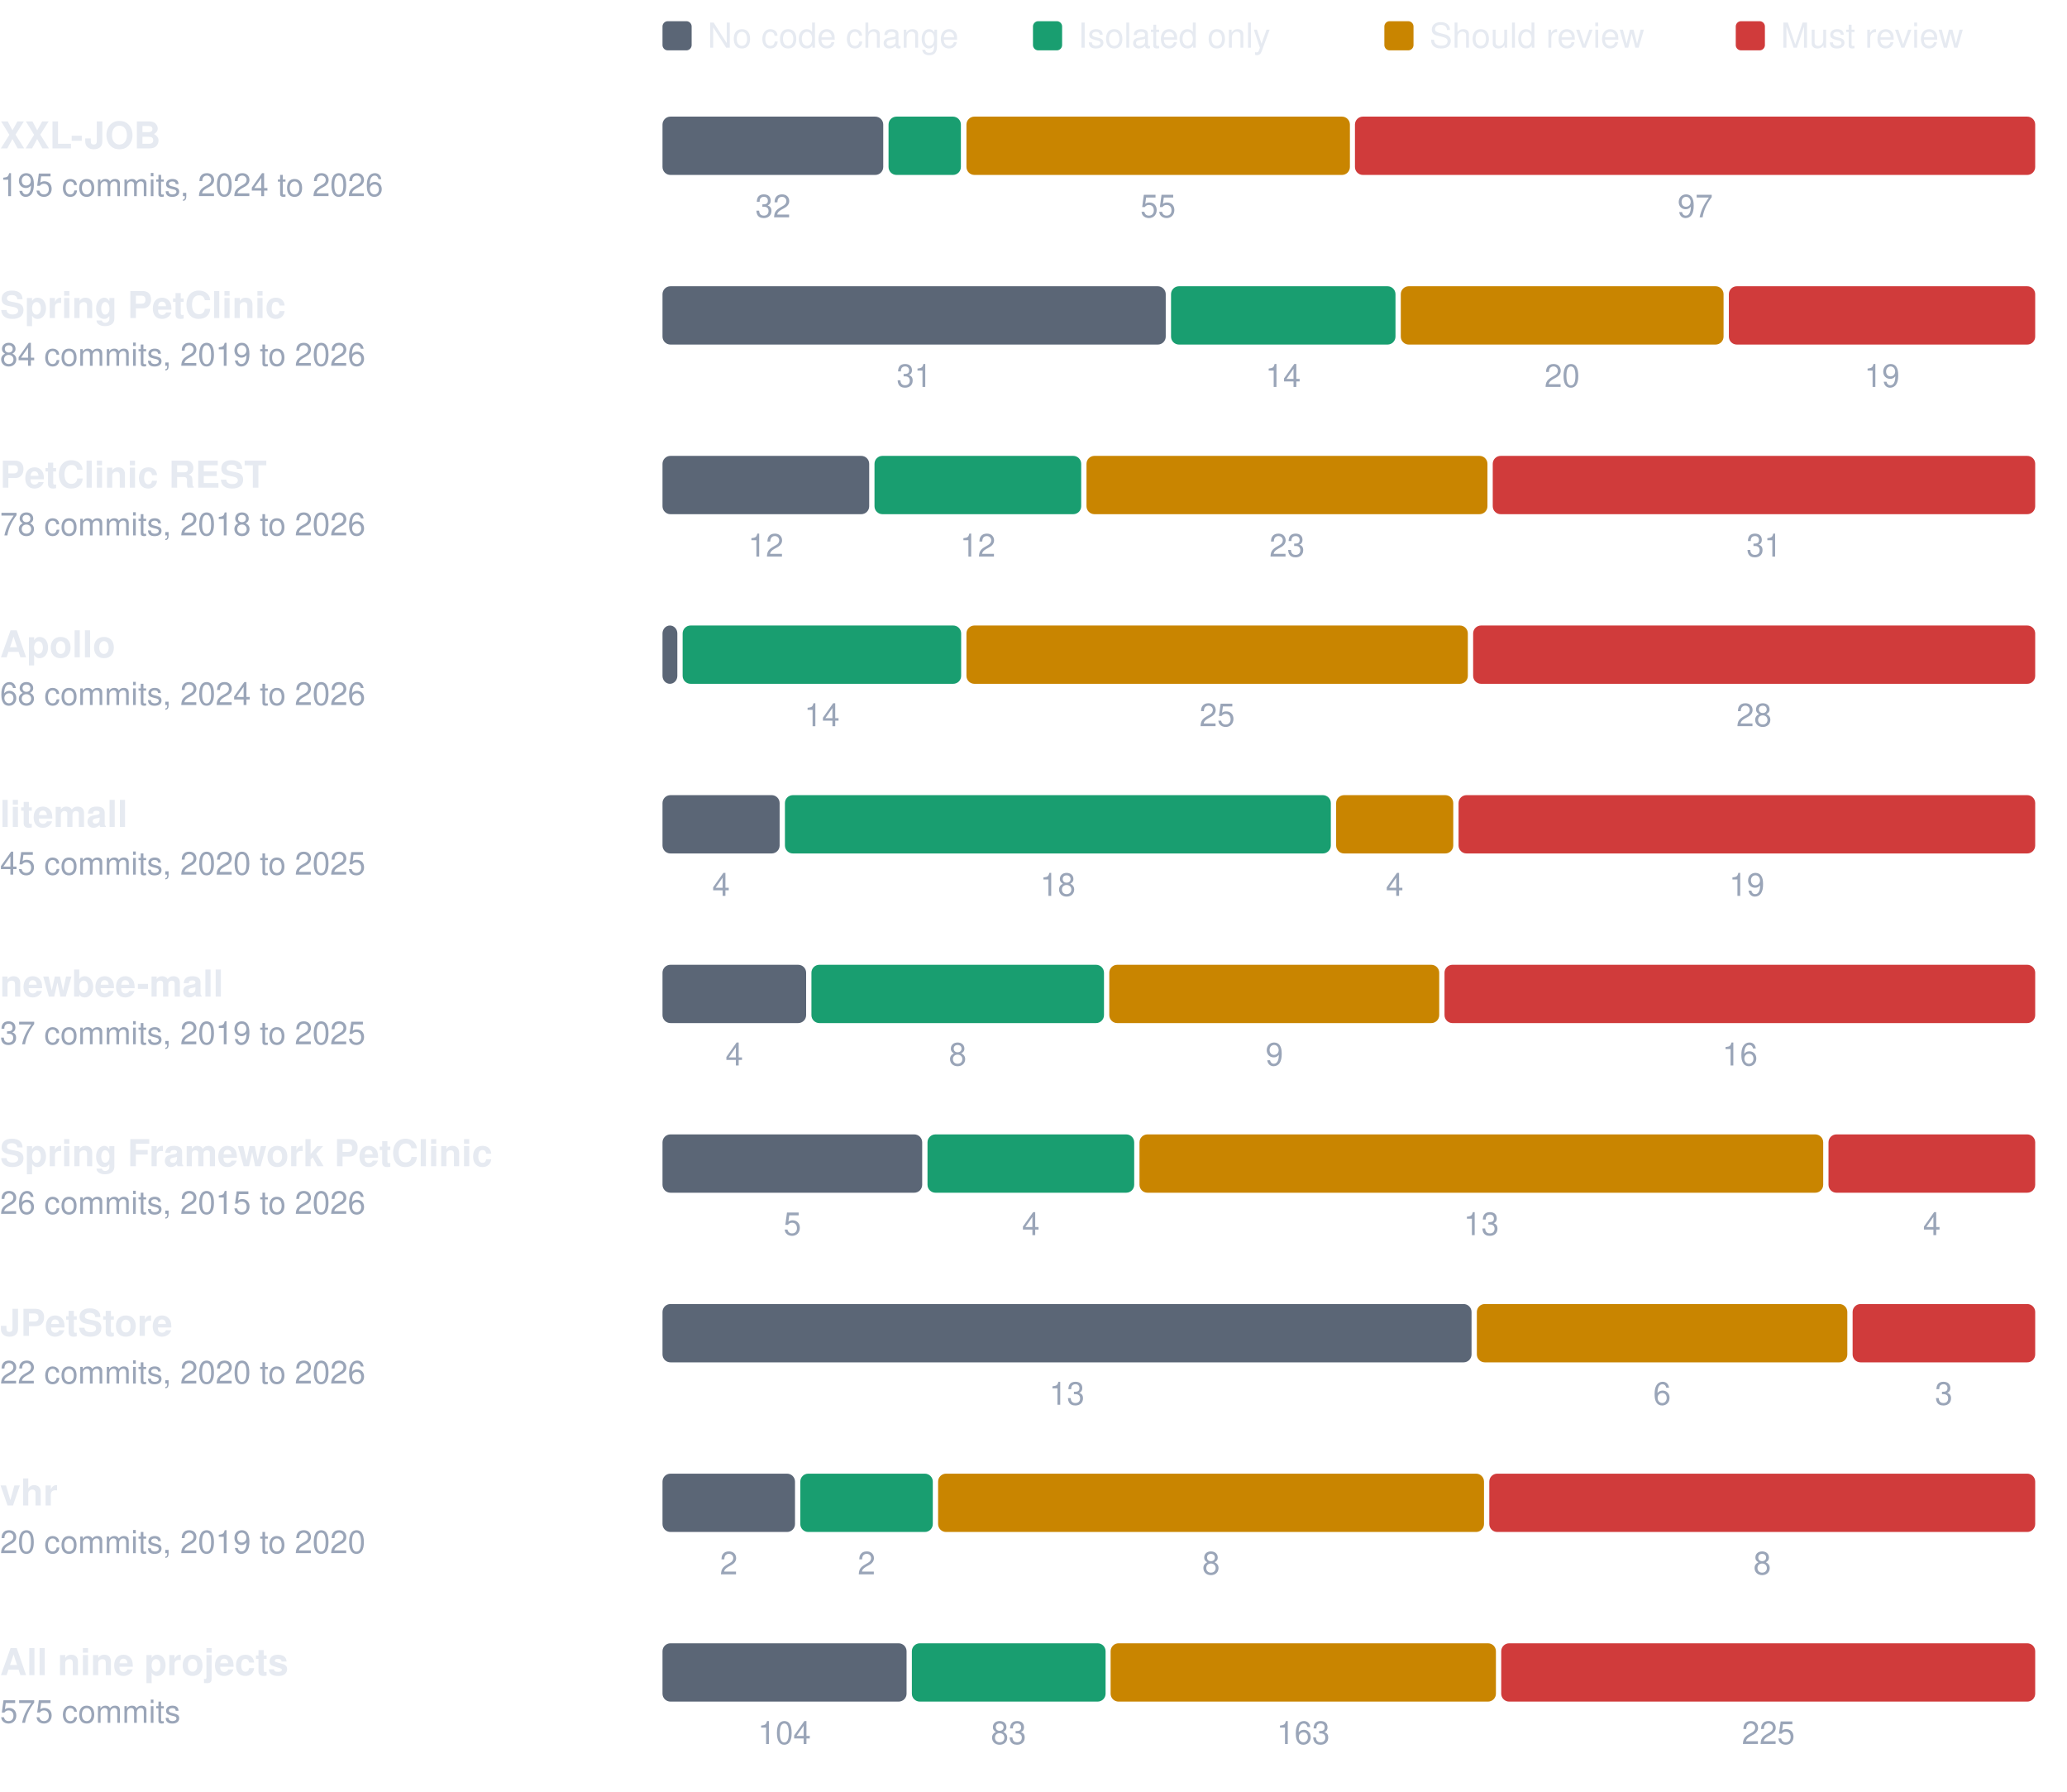
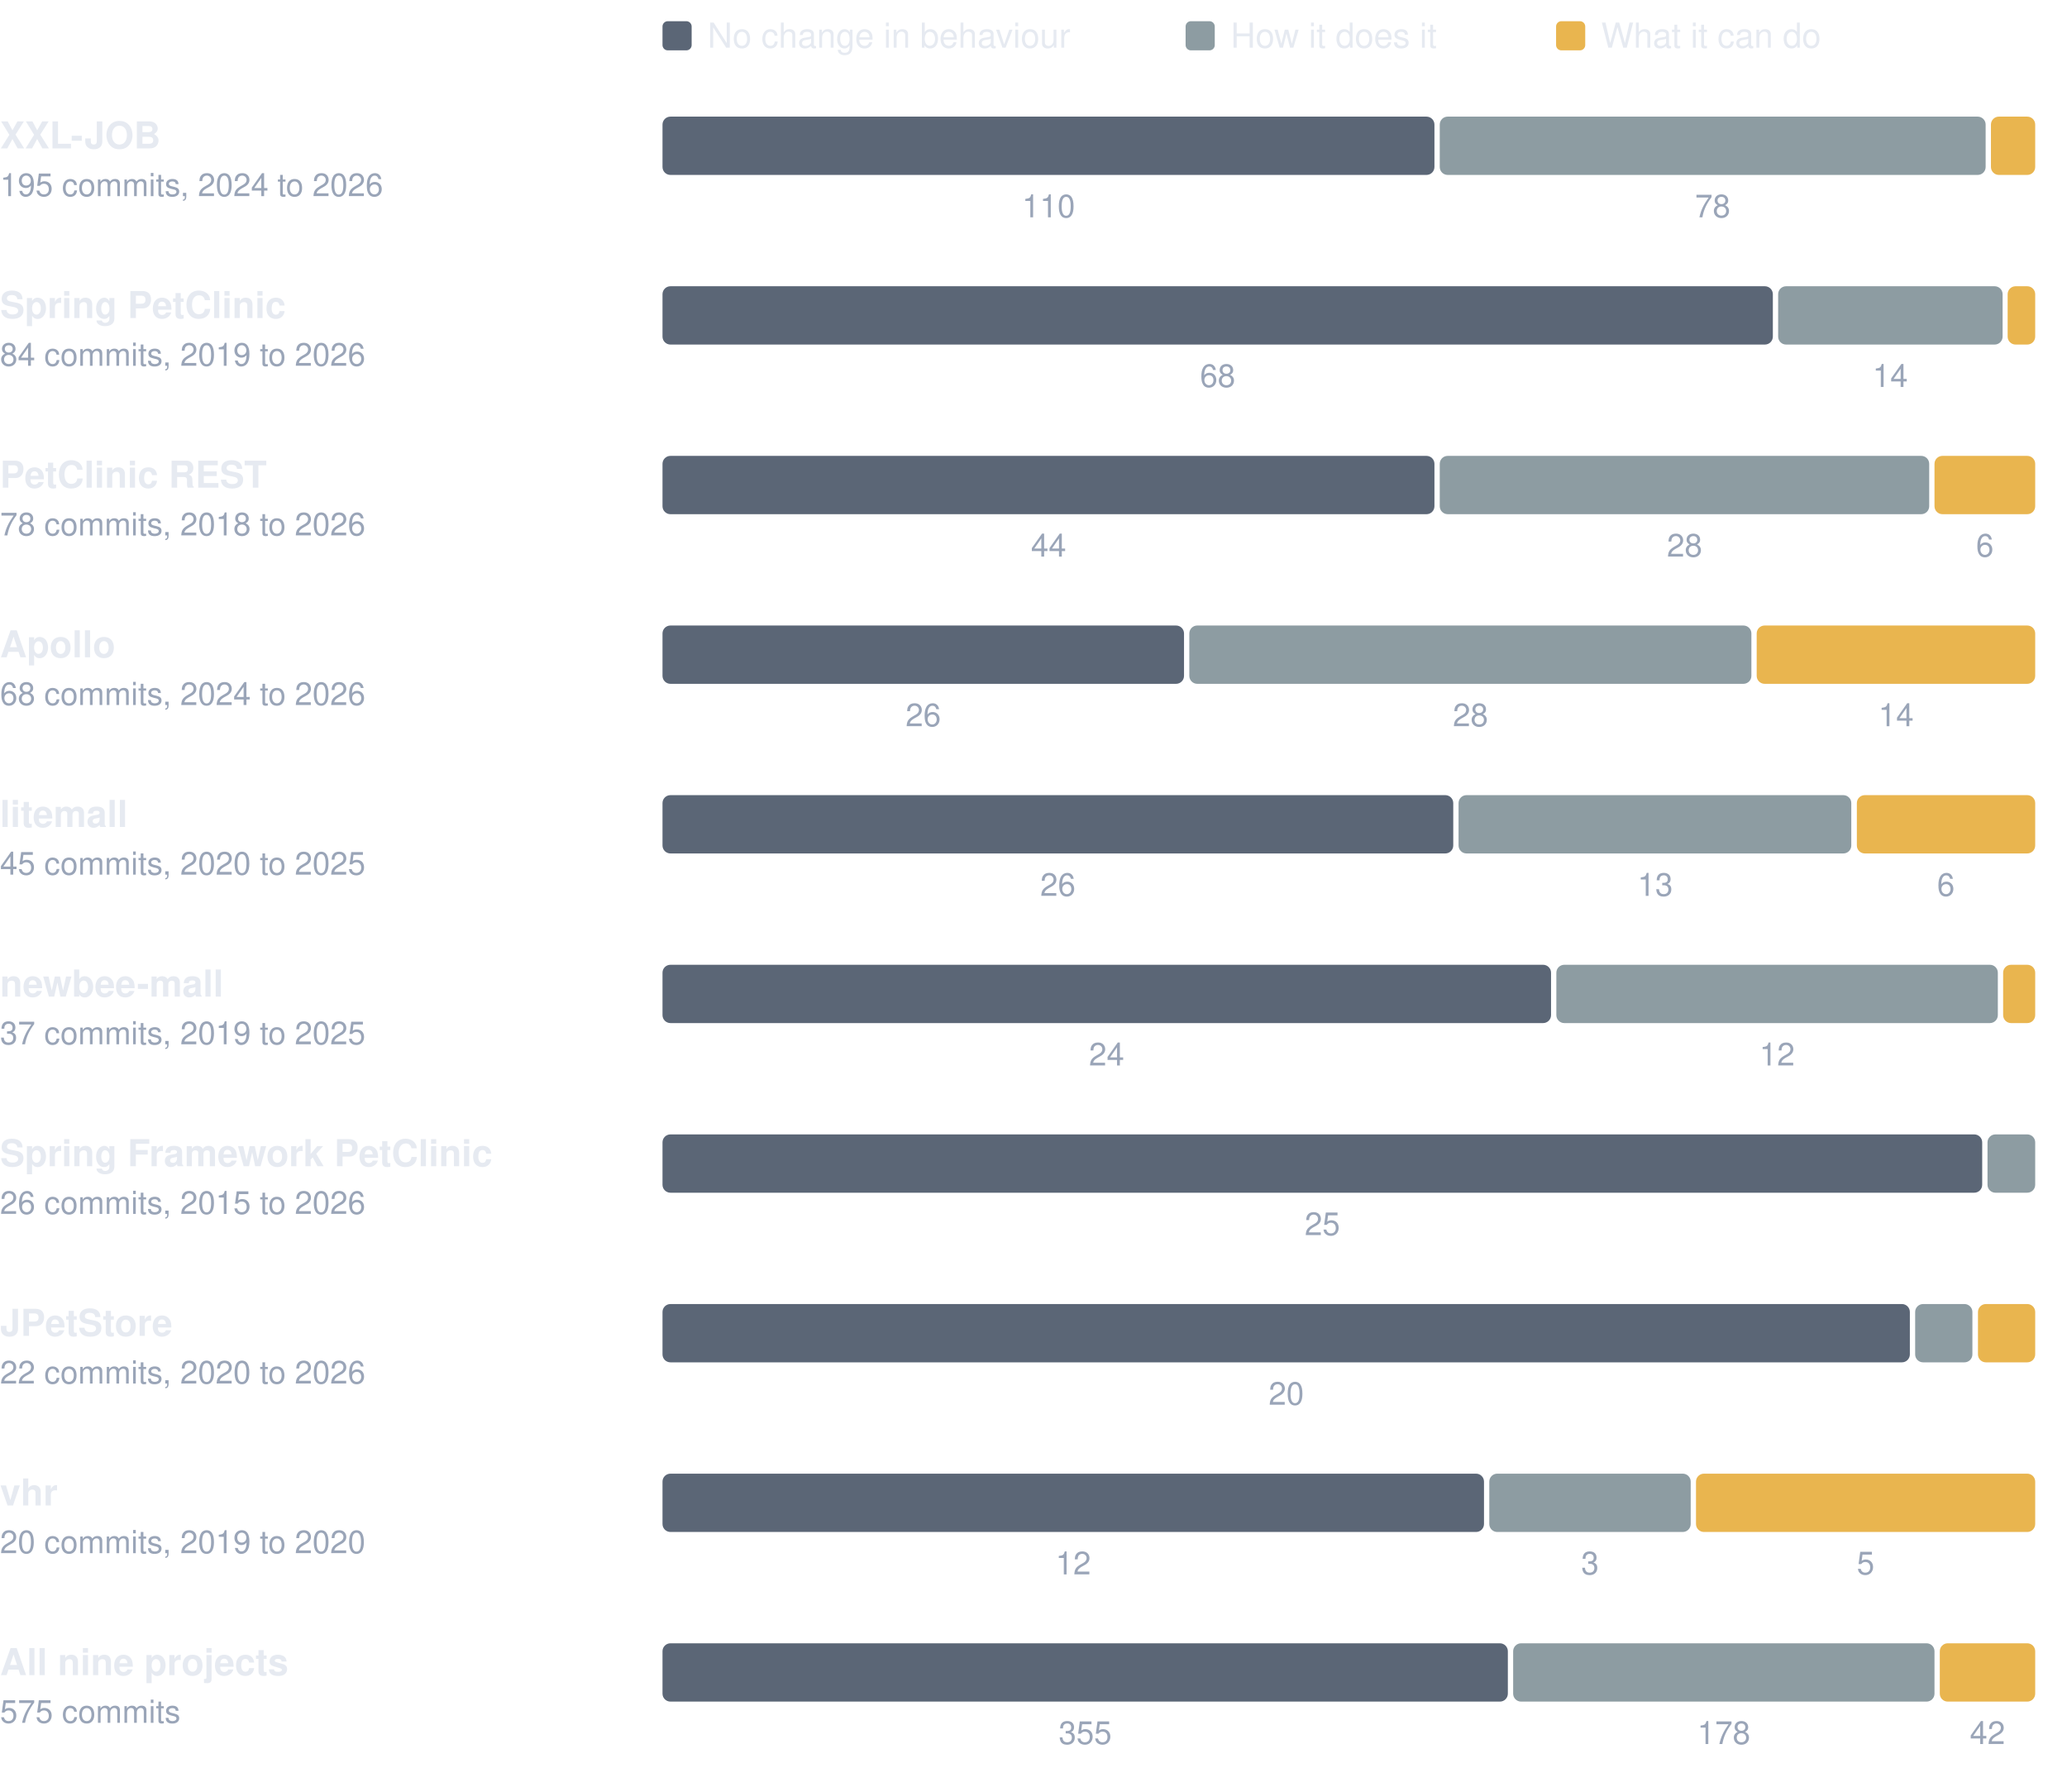
- <svg xmlns="http://www.w3.org/2000/svg" width="780" height="676" viewBox="0 0 780 676" role="img" aria-label="What 575 real commits to nine open-source projects needed, under one fixed rule">
+ <svg xmlns="http://www.w3.org/2000/svg" width="780" height="676" viewBox="0 0 780 676" role="img" aria-label="What 575 real commits to nine open-source projects did to behaviour">
  <rect x="250" y="8" width="11" height="11" rx="2" fill="#5b6676" />
-   <text x="267.0" y="18.0" font-family="-apple-system,BlinkMacSystemFont,'Segoe UI',Helvetica,Arial,sans-serif" font-size="13" font-weight="400" fill="#e6eaf1" text-anchor="start">No code change</text>
-   <rect x="389.8" y="8" width="11" height="11" rx="2" fill="#199e70" />
-   <text x="406.8" y="18.0" font-family="-apple-system,BlinkMacSystemFont,'Segoe UI',Helvetica,Arial,sans-serif" font-size="13" font-weight="400" fill="#e6eaf1" text-anchor="start">Isolated only</text>
-   <rect x="522.4" y="8" width="11" height="11" rx="2" fill="#c98500" />
-   <text x="539.4" y="18.0" font-family="-apple-system,BlinkMacSystemFont,'Segoe UI',Helvetica,Arial,sans-serif" font-size="13" font-weight="400" fill="#e6eaf1" text-anchor="start">Should review</text>
-   <rect x="655" y="8" width="11" height="11" rx="2" fill="#d03b3b" />
-   <text x="672.0" y="18.0" font-family="-apple-system,BlinkMacSystemFont,'Segoe UI',Helvetica,Arial,sans-serif" font-size="13" font-weight="400" fill="#e6eaf1" text-anchor="start">Must review</text>
+   <text x="267.0" y="18.0" font-family="-apple-system,BlinkMacSystemFont,'Segoe UI',Helvetica,Arial,sans-serif" font-size="13" font-weight="400" fill="#e6eaf1" text-anchor="start">No change in behaviour</text>
+   <rect x="447.4" y="8" width="11" height="11" rx="2" fill="#8d9ca2" />
+   <text x="464.4" y="18.0" font-family="-apple-system,BlinkMacSystemFont,'Segoe UI',Helvetica,Arial,sans-serif" font-size="13" font-weight="400" fill="#e6eaf1" text-anchor="start">How it does it</text>
+   <rect x="587.2" y="8" width="11" height="11" rx="2" fill="#e9b54f" />
+   <text x="604.2" y="18.0" font-family="-apple-system,BlinkMacSystemFont,'Segoe UI',Helvetica,Arial,sans-serif" font-size="13" font-weight="400" fill="#e6eaf1" text-anchor="start">What it can do</text>
  <text x="0.0" y="56.0" font-family="-apple-system,BlinkMacSystemFont,'Segoe UI',Helvetica,Arial,sans-serif" font-size="14" font-weight="600" fill="#e6eaf1" text-anchor="start">XXL-JOB</text>
  <text x="0.0" y="74.0" font-family="-apple-system,BlinkMacSystemFont,'Segoe UI',Helvetica,Arial,sans-serif" font-size="12" font-weight="400" fill="#9aa5b8" text-anchor="start">195 commits, 2024 to 2026</text>
-   <rect x="250.0" y="44" width="83.3" height="22" rx="3" fill="#5b6676" />
-   <text x="291.7" y="82.0" font-family="-apple-system,BlinkMacSystemFont,'Segoe UI',Helvetica,Arial,sans-serif" font-size="12" font-weight="400" fill="#9aa5b8" text-anchor="middle">32</text>
-   <rect x="335.3" y="44" width="27.3" height="22" rx="3" fill="#199e70" />
-   <rect x="364.7" y="44" width="144.7" height="22" rx="3" fill="#c98500" />
-   <text x="437.0" y="82.0" font-family="-apple-system,BlinkMacSystemFont,'Segoe UI',Helvetica,Arial,sans-serif" font-size="12" font-weight="400" fill="#9aa5b8" text-anchor="middle">55</text>
-   <rect x="511.3" y="44" width="256.7" height="22" rx="3" fill="#d03b3b" />
-   <text x="639.7" y="82.0" font-family="-apple-system,BlinkMacSystemFont,'Segoe UI',Helvetica,Arial,sans-serif" font-size="12" font-weight="400" fill="#9aa5b8" text-anchor="middle">97</text>
+   <rect x="250.0" y="44" width="291.3" height="22" rx="3" fill="#5b6676" />
+   <text x="395.7" y="82.0" font-family="-apple-system,BlinkMacSystemFont,'Segoe UI',Helvetica,Arial,sans-serif" font-size="12" font-weight="400" fill="#9aa5b8" text-anchor="middle">110</text>
+   <rect x="543.3" y="44" width="206.0" height="22" rx="3" fill="#8d9ca2" />
+   <text x="646.3" y="82.0" font-family="-apple-system,BlinkMacSystemFont,'Segoe UI',Helvetica,Arial,sans-serif" font-size="12" font-weight="400" fill="#9aa5b8" text-anchor="middle">78</text>
+   <rect x="751.3" y="44" width="16.7" height="22" rx="3" fill="#e9b54f" />
  <text x="0.0" y="120.0" font-family="-apple-system,BlinkMacSystemFont,'Segoe UI',Helvetica,Arial,sans-serif" font-size="14" font-weight="600" fill="#e6eaf1" text-anchor="start">Spring PetClinic</text>
  <text x="0.0" y="138.0" font-family="-apple-system,BlinkMacSystemFont,'Segoe UI',Helvetica,Arial,sans-serif" font-size="12" font-weight="400" fill="#9aa5b8" text-anchor="start">84 commits, 2019 to 2026</text>
-   <rect x="250.0" y="108" width="189.9" height="22" rx="3" fill="#5b6676" />
-   <text x="345.0" y="146.0" font-family="-apple-system,BlinkMacSystemFont,'Segoe UI',Helvetica,Arial,sans-serif" font-size="12" font-weight="400" fill="#9aa5b8" text-anchor="middle">31</text>
-   <rect x="441.9" y="108" width="84.7" height="22" rx="3" fill="#199e70" />
-   <text x="484.2" y="146.0" font-family="-apple-system,BlinkMacSystemFont,'Segoe UI',Helvetica,Arial,sans-serif" font-size="12" font-weight="400" fill="#9aa5b8" text-anchor="middle">14</text>
-   <rect x="528.6" y="108" width="121.8" height="22" rx="3" fill="#c98500" />
-   <text x="589.5" y="146.0" font-family="-apple-system,BlinkMacSystemFont,'Segoe UI',Helvetica,Arial,sans-serif" font-size="12" font-weight="400" fill="#9aa5b8" text-anchor="middle">20</text>
-   <rect x="652.4" y="108" width="115.6" height="22" rx="3" fill="#d03b3b" />
-   <text x="710.2" y="146.0" font-family="-apple-system,BlinkMacSystemFont,'Segoe UI',Helvetica,Arial,sans-serif" font-size="12" font-weight="400" fill="#9aa5b8" text-anchor="middle">19</text>
+   <rect x="250.0" y="108" width="419.0" height="22" rx="3" fill="#5b6676" />
+   <text x="459.5" y="146.0" font-family="-apple-system,BlinkMacSystemFont,'Segoe UI',Helvetica,Arial,sans-serif" font-size="12" font-weight="400" fill="#9aa5b8" text-anchor="middle">68</text>
+   <rect x="671.0" y="108" width="84.7" height="22" rx="3" fill="#8d9ca2" />
+   <text x="713.3" y="146.0" font-family="-apple-system,BlinkMacSystemFont,'Segoe UI',Helvetica,Arial,sans-serif" font-size="12" font-weight="400" fill="#9aa5b8" text-anchor="middle">14</text>
+   <rect x="757.6" y="108" width="10.4" height="22" rx="3" fill="#e9b54f" />
  <text x="0.0" y="184.0" font-family="-apple-system,BlinkMacSystemFont,'Segoe UI',Helvetica,Arial,sans-serif" font-size="14" font-weight="600" fill="#e6eaf1" text-anchor="start">PetClinic REST</text>
  <text x="0.0" y="202.0" font-family="-apple-system,BlinkMacSystemFont,'Segoe UI',Helvetica,Arial,sans-serif" font-size="12" font-weight="400" fill="#9aa5b8" text-anchor="start">78 commits, 2018 to 2026</text>
-   <rect x="250.0" y="172" width="78.0" height="22" rx="3" fill="#5b6676" />
-   <text x="289.0" y="210.0" font-family="-apple-system,BlinkMacSystemFont,'Segoe UI',Helvetica,Arial,sans-serif" font-size="12" font-weight="400" fill="#9aa5b8" text-anchor="middle">12</text>
-   <rect x="330.0" y="172" width="78.0" height="22" rx="3" fill="#199e70" />
-   <text x="369.0" y="210.0" font-family="-apple-system,BlinkMacSystemFont,'Segoe UI',Helvetica,Arial,sans-serif" font-size="12" font-weight="400" fill="#9aa5b8" text-anchor="middle">12</text>
-   <rect x="410.0" y="172" width="151.3" height="22" rx="3" fill="#c98500" />
-   <text x="485.7" y="210.0" font-family="-apple-system,BlinkMacSystemFont,'Segoe UI',Helvetica,Arial,sans-serif" font-size="12" font-weight="400" fill="#9aa5b8" text-anchor="middle">23</text>
-   <rect x="563.3" y="172" width="204.7" height="22" rx="3" fill="#d03b3b" />
-   <text x="665.7" y="210.0" font-family="-apple-system,BlinkMacSystemFont,'Segoe UI',Helvetica,Arial,sans-serif" font-size="12" font-weight="400" fill="#9aa5b8" text-anchor="middle">31</text>
+   <rect x="250.0" y="172" width="291.3" height="22" rx="3" fill="#5b6676" />
+   <text x="395.7" y="210.0" font-family="-apple-system,BlinkMacSystemFont,'Segoe UI',Helvetica,Arial,sans-serif" font-size="12" font-weight="400" fill="#9aa5b8" text-anchor="middle">44</text>
+   <rect x="543.3" y="172" width="184.7" height="22" rx="3" fill="#8d9ca2" />
+   <text x="635.7" y="210.0" font-family="-apple-system,BlinkMacSystemFont,'Segoe UI',Helvetica,Arial,sans-serif" font-size="12" font-weight="400" fill="#9aa5b8" text-anchor="middle">28</text>
+   <rect x="730.0" y="172" width="38.0" height="22" rx="3" fill="#e9b54f" />
+   <text x="749.0" y="210.0" font-family="-apple-system,BlinkMacSystemFont,'Segoe UI',Helvetica,Arial,sans-serif" font-size="12" font-weight="400" fill="#9aa5b8" text-anchor="middle">6</text>
  <text x="0.0" y="248.0" font-family="-apple-system,BlinkMacSystemFont,'Segoe UI',Helvetica,Arial,sans-serif" font-size="14" font-weight="600" fill="#e6eaf1" text-anchor="start">Apollo</text>
  <text x="0.0" y="266.0" font-family="-apple-system,BlinkMacSystemFont,'Segoe UI',Helvetica,Arial,sans-serif" font-size="12" font-weight="400" fill="#9aa5b8" text-anchor="start">68 commits, 2024 to 2026</text>
-   <rect x="250.0" y="236" width="5.6" height="22" rx="3" fill="#5b6676" />
-   <rect x="257.6" y="236" width="105.1" height="22" rx="3" fill="#199e70" />
-   <text x="310.2" y="274.0" font-family="-apple-system,BlinkMacSystemFont,'Segoe UI',Helvetica,Arial,sans-serif" font-size="12" font-weight="400" fill="#9aa5b8" text-anchor="middle">14</text>
-   <rect x="364.7" y="236" width="189.2" height="22" rx="3" fill="#c98500" />
-   <text x="459.3" y="274.0" font-family="-apple-system,BlinkMacSystemFont,'Segoe UI',Helvetica,Arial,sans-serif" font-size="12" font-weight="400" fill="#9aa5b8" text-anchor="middle">25</text>
-   <rect x="555.9" y="236" width="212.1" height="22" rx="3" fill="#d03b3b" />
-   <text x="661.9" y="274.0" font-family="-apple-system,BlinkMacSystemFont,'Segoe UI',Helvetica,Arial,sans-serif" font-size="12" font-weight="400" fill="#9aa5b8" text-anchor="middle">28</text>
+   <rect x="250.0" y="236" width="196.8" height="22" rx="3" fill="#5b6676" />
+   <text x="348.4" y="274.0" font-family="-apple-system,BlinkMacSystemFont,'Segoe UI',Helvetica,Arial,sans-serif" font-size="12" font-weight="400" fill="#9aa5b8" text-anchor="middle">26</text>
+   <rect x="448.8" y="236" width="212.1" height="22" rx="3" fill="#8d9ca2" />
+   <text x="554.9" y="274.0" font-family="-apple-system,BlinkMacSystemFont,'Segoe UI',Helvetica,Arial,sans-serif" font-size="12" font-weight="400" fill="#9aa5b8" text-anchor="middle">28</text>
+   <rect x="662.9" y="236" width="105.1" height="22" rx="3" fill="#e9b54f" />
+   <text x="715.5" y="274.0" font-family="-apple-system,BlinkMacSystemFont,'Segoe UI',Helvetica,Arial,sans-serif" font-size="12" font-weight="400" fill="#9aa5b8" text-anchor="middle">14</text>
  <text x="0.0" y="312.0" font-family="-apple-system,BlinkMacSystemFont,'Segoe UI',Helvetica,Arial,sans-serif" font-size="14" font-weight="600" fill="#e6eaf1" text-anchor="start">litemall</text>
  <text x="0.0" y="330.0" font-family="-apple-system,BlinkMacSystemFont,'Segoe UI',Helvetica,Arial,sans-serif" font-size="12" font-weight="400" fill="#9aa5b8" text-anchor="start">45 commits, 2020 to 2025</text>
-   <rect x="250.0" y="300" width="44.2" height="22" rx="3" fill="#5b6676" />
-   <text x="272.1" y="338.0" font-family="-apple-system,BlinkMacSystemFont,'Segoe UI',Helvetica,Arial,sans-serif" font-size="12" font-weight="400" fill="#9aa5b8" text-anchor="middle">4</text>
-   <rect x="296.2" y="300" width="206.0" height="22" rx="3" fill="#199e70" />
-   <text x="399.2" y="338.0" font-family="-apple-system,BlinkMacSystemFont,'Segoe UI',Helvetica,Arial,sans-serif" font-size="12" font-weight="400" fill="#9aa5b8" text-anchor="middle">18</text>
-   <rect x="504.2" y="300" width="44.2" height="22" rx="3" fill="#c98500" />
-   <text x="526.3" y="338.0" font-family="-apple-system,BlinkMacSystemFont,'Segoe UI',Helvetica,Arial,sans-serif" font-size="12" font-weight="400" fill="#9aa5b8" text-anchor="middle">4</text>
-   <rect x="550.4" y="300" width="217.6" height="22" rx="3" fill="#d03b3b" />
-   <text x="659.2" y="338.0" font-family="-apple-system,BlinkMacSystemFont,'Segoe UI',Helvetica,Arial,sans-serif" font-size="12" font-weight="400" fill="#9aa5b8" text-anchor="middle">19</text>
+   <rect x="250.0" y="300" width="298.4" height="22" rx="3" fill="#5b6676" />
+   <text x="399.2" y="338.0" font-family="-apple-system,BlinkMacSystemFont,'Segoe UI',Helvetica,Arial,sans-serif" font-size="12" font-weight="400" fill="#9aa5b8" text-anchor="middle">26</text>
+   <rect x="550.4" y="300" width="148.2" height="22" rx="3" fill="#8d9ca2" />
+   <text x="624.6" y="338.0" font-family="-apple-system,BlinkMacSystemFont,'Segoe UI',Helvetica,Arial,sans-serif" font-size="12" font-weight="400" fill="#9aa5b8" text-anchor="middle">13</text>
+   <rect x="700.7" y="300" width="67.3" height="22" rx="3" fill="#e9b54f" />
+   <text x="734.3" y="338.0" font-family="-apple-system,BlinkMacSystemFont,'Segoe UI',Helvetica,Arial,sans-serif" font-size="12" font-weight="400" fill="#9aa5b8" text-anchor="middle">6</text>
  <text x="0.0" y="376.0" font-family="-apple-system,BlinkMacSystemFont,'Segoe UI',Helvetica,Arial,sans-serif" font-size="14" font-weight="600" fill="#e6eaf1" text-anchor="start">newbee-mall</text>
  <text x="0.0" y="394.0" font-family="-apple-system,BlinkMacSystemFont,'Segoe UI',Helvetica,Arial,sans-serif" font-size="12" font-weight="400" fill="#9aa5b8" text-anchor="start">37 commits, 2019 to 2025</text>
-   <rect x="250.0" y="364" width="54.2" height="22" rx="3" fill="#5b6676" />
-   <text x="277.1" y="402.0" font-family="-apple-system,BlinkMacSystemFont,'Segoe UI',Helvetica,Arial,sans-serif" font-size="12" font-weight="400" fill="#9aa5b8" text-anchor="middle">4</text>
-   <rect x="306.2" y="364" width="110.4" height="22" rx="3" fill="#199e70" />
-   <text x="361.4" y="402.0" font-family="-apple-system,BlinkMacSystemFont,'Segoe UI',Helvetica,Arial,sans-serif" font-size="12" font-weight="400" fill="#9aa5b8" text-anchor="middle">8</text>
-   <rect x="418.6" y="364" width="124.5" height="22" rx="3" fill="#c98500" />
-   <text x="480.9" y="402.0" font-family="-apple-system,BlinkMacSystemFont,'Segoe UI',Helvetica,Arial,sans-serif" font-size="12" font-weight="400" fill="#9aa5b8" text-anchor="middle">9</text>
-   <rect x="545.1" y="364" width="222.9" height="22" rx="3" fill="#d03b3b" />
-   <text x="656.6" y="402.0" font-family="-apple-system,BlinkMacSystemFont,'Segoe UI',Helvetica,Arial,sans-serif" font-size="12" font-weight="400" fill="#9aa5b8" text-anchor="middle">16</text>
+   <rect x="250.0" y="364" width="335.3" height="22" rx="3" fill="#5b6676" />
+   <text x="417.6" y="402.0" font-family="-apple-system,BlinkMacSystemFont,'Segoe UI',Helvetica,Arial,sans-serif" font-size="12" font-weight="400" fill="#9aa5b8" text-anchor="middle">24</text>
+   <rect x="587.3" y="364" width="166.6" height="22" rx="3" fill="#8d9ca2" />
+   <text x="670.6" y="402.0" font-family="-apple-system,BlinkMacSystemFont,'Segoe UI',Helvetica,Arial,sans-serif" font-size="12" font-weight="400" fill="#9aa5b8" text-anchor="middle">12</text>
+   <rect x="755.9" y="364" width="12.1" height="22" rx="3" fill="#e9b54f" />
  <text x="0.0" y="440.0" font-family="-apple-system,BlinkMacSystemFont,'Segoe UI',Helvetica,Arial,sans-serif" font-size="14" font-weight="600" fill="#e6eaf1" text-anchor="start">Spring Framework PetClinic</text>
  <text x="0.0" y="458.0" font-family="-apple-system,BlinkMacSystemFont,'Segoe UI',Helvetica,Arial,sans-serif" font-size="12" font-weight="400" fill="#9aa5b8" text-anchor="start">26 commits, 2015 to 2026</text>
-   <rect x="250.0" y="428" width="98.0" height="22" rx="3" fill="#5b6676" />
-   <text x="299.0" y="466.0" font-family="-apple-system,BlinkMacSystemFont,'Segoe UI',Helvetica,Arial,sans-serif" font-size="12" font-weight="400" fill="#9aa5b8" text-anchor="middle">5</text>
-   <rect x="350.0" y="428" width="78.0" height="22" rx="3" fill="#199e70" />
-   <text x="389.0" y="466.0" font-family="-apple-system,BlinkMacSystemFont,'Segoe UI',Helvetica,Arial,sans-serif" font-size="12" font-weight="400" fill="#9aa5b8" text-anchor="middle">4</text>
-   <rect x="430.0" y="428" width="258.0" height="22" rx="3" fill="#c98500" />
-   <text x="559.0" y="466.0" font-family="-apple-system,BlinkMacSystemFont,'Segoe UI',Helvetica,Arial,sans-serif" font-size="12" font-weight="400" fill="#9aa5b8" text-anchor="middle">13</text>
-   <rect x="690.0" y="428" width="78.0" height="22" rx="3" fill="#d03b3b" />
-   <text x="729.0" y="466.0" font-family="-apple-system,BlinkMacSystemFont,'Segoe UI',Helvetica,Arial,sans-serif" font-size="12" font-weight="400" fill="#9aa5b8" text-anchor="middle">4</text>
+   <rect x="250.0" y="428" width="498.0" height="22" rx="3" fill="#5b6676" />
+   <text x="499.0" y="466.0" font-family="-apple-system,BlinkMacSystemFont,'Segoe UI',Helvetica,Arial,sans-serif" font-size="12" font-weight="400" fill="#9aa5b8" text-anchor="middle">25</text>
+   <rect x="750.0" y="428" width="18.0" height="22" rx="3" fill="#8d9ca2" />
  <text x="0.0" y="504.0" font-family="-apple-system,BlinkMacSystemFont,'Segoe UI',Helvetica,Arial,sans-serif" font-size="14" font-weight="600" fill="#e6eaf1" text-anchor="start">JPetStore</text>
  <text x="0.0" y="522.0" font-family="-apple-system,BlinkMacSystemFont,'Segoe UI',Helvetica,Arial,sans-serif" font-size="12" font-weight="400" fill="#9aa5b8" text-anchor="start">22 commits, 2020 to 2026</text>
-   <rect x="250.0" y="492" width="305.3" height="22" rx="3" fill="#5b6676" />
-   <text x="402.6" y="530.0" font-family="-apple-system,BlinkMacSystemFont,'Segoe UI',Helvetica,Arial,sans-serif" font-size="12" font-weight="400" fill="#9aa5b8" text-anchor="middle">13</text>
-   <rect x="557.3" y="492" width="139.8" height="22" rx="3" fill="#c98500" />
-   <text x="627.2" y="530.0" font-family="-apple-system,BlinkMacSystemFont,'Segoe UI',Helvetica,Arial,sans-serif" font-size="12" font-weight="400" fill="#9aa5b8" text-anchor="middle">6</text>
-   <rect x="699.1" y="492" width="68.9" height="22" rx="3" fill="#d03b3b" />
-   <text x="733.5" y="530.0" font-family="-apple-system,BlinkMacSystemFont,'Segoe UI',Helvetica,Arial,sans-serif" font-size="12" font-weight="400" fill="#9aa5b8" text-anchor="middle">3</text>
+   <rect x="250.0" y="492" width="470.7" height="22" rx="3" fill="#5b6676" />
+   <text x="485.4" y="530.0" font-family="-apple-system,BlinkMacSystemFont,'Segoe UI',Helvetica,Arial,sans-serif" font-size="12" font-weight="400" fill="#9aa5b8" text-anchor="middle">20</text>
+   <rect x="722.7" y="492" width="21.6" height="22" rx="3" fill="#8d9ca2" />
+   <rect x="746.4" y="492" width="21.6" height="22" rx="3" fill="#e9b54f" />
  <text x="0.0" y="568.0" font-family="-apple-system,BlinkMacSystemFont,'Segoe UI',Helvetica,Arial,sans-serif" font-size="14" font-weight="600" fill="#e6eaf1" text-anchor="start">vhr</text>
  <text x="0.0" y="586.0" font-family="-apple-system,BlinkMacSystemFont,'Segoe UI',Helvetica,Arial,sans-serif" font-size="12" font-weight="400" fill="#9aa5b8" text-anchor="start">20 commits, 2019 to 2020</text>
-   <rect x="250.0" y="556" width="50.0" height="22" rx="3" fill="#5b6676" />
-   <text x="275.0" y="594.0" font-family="-apple-system,BlinkMacSystemFont,'Segoe UI',Helvetica,Arial,sans-serif" font-size="12" font-weight="400" fill="#9aa5b8" text-anchor="middle">2</text>
-   <rect x="302.0" y="556" width="50.0" height="22" rx="3" fill="#199e70" />
-   <text x="327.0" y="594.0" font-family="-apple-system,BlinkMacSystemFont,'Segoe UI',Helvetica,Arial,sans-serif" font-size="12" font-weight="400" fill="#9aa5b8" text-anchor="middle">2</text>
-   <rect x="354.0" y="556" width="206.0" height="22" rx="3" fill="#c98500" />
-   <text x="457.0" y="594.0" font-family="-apple-system,BlinkMacSystemFont,'Segoe UI',Helvetica,Arial,sans-serif" font-size="12" font-weight="400" fill="#9aa5b8" text-anchor="middle">8</text>
-   <rect x="562.0" y="556" width="206.0" height="22" rx="3" fill="#d03b3b" />
-   <text x="665.0" y="594.0" font-family="-apple-system,BlinkMacSystemFont,'Segoe UI',Helvetica,Arial,sans-serif" font-size="12" font-weight="400" fill="#9aa5b8" text-anchor="middle">8</text>
+   <rect x="250.0" y="556" width="310.0" height="22" rx="3" fill="#5b6676" />
+   <text x="405.0" y="594.0" font-family="-apple-system,BlinkMacSystemFont,'Segoe UI',Helvetica,Arial,sans-serif" font-size="12" font-weight="400" fill="#9aa5b8" text-anchor="middle">12</text>
+   <rect x="562.0" y="556" width="76.0" height="22" rx="3" fill="#8d9ca2" />
+   <text x="600.0" y="594.0" font-family="-apple-system,BlinkMacSystemFont,'Segoe UI',Helvetica,Arial,sans-serif" font-size="12" font-weight="400" fill="#9aa5b8" text-anchor="middle">3</text>
+   <rect x="640.0" y="556" width="128.0" height="22" rx="3" fill="#e9b54f" />
+   <text x="704.0" y="594.0" font-family="-apple-system,BlinkMacSystemFont,'Segoe UI',Helvetica,Arial,sans-serif" font-size="12" font-weight="400" fill="#9aa5b8" text-anchor="middle">5</text>
  <text x="0.0" y="632.0" font-family="-apple-system,BlinkMacSystemFont,'Segoe UI',Helvetica,Arial,sans-serif" font-size="14" font-weight="600" fill="#e6eaf1" text-anchor="start">All nine projects</text>
  <text x="0.0" y="650.0" font-family="-apple-system,BlinkMacSystemFont,'Segoe UI',Helvetica,Arial,sans-serif" font-size="12" font-weight="400" fill="#9aa5b8" text-anchor="start">575 commits</text>
-   <rect x="250.0" y="620" width="92.1" height="22" rx="3" fill="#5b6676" />
-   <text x="296.0" y="658.0" font-family="-apple-system,BlinkMacSystemFont,'Segoe UI',Helvetica,Arial,sans-serif" font-size="12" font-weight="400" fill="#9aa5b8" text-anchor="middle">104</text>
-   <rect x="344.1" y="620" width="73.1" height="22" rx="3" fill="#199e70" />
-   <text x="380.6" y="658.0" font-family="-apple-system,BlinkMacSystemFont,'Segoe UI',Helvetica,Arial,sans-serif" font-size="12" font-weight="400" fill="#9aa5b8" text-anchor="middle">83</text>
-   <rect x="419.1" y="620" width="145.4" height="22" rx="3" fill="#c98500" />
-   <text x="491.8" y="658.0" font-family="-apple-system,BlinkMacSystemFont,'Segoe UI',Helvetica,Arial,sans-serif" font-size="12" font-weight="400" fill="#9aa5b8" text-anchor="middle">163</text>
-   <rect x="566.5" y="620" width="201.5" height="22" rx="3" fill="#d03b3b" />
-   <text x="667.3" y="658.0" font-family="-apple-system,BlinkMacSystemFont,'Segoe UI',Helvetica,Arial,sans-serif" font-size="12" font-weight="400" fill="#9aa5b8" text-anchor="middle">225</text>
+   <rect x="250.0" y="620" width="319.0" height="22" rx="3" fill="#5b6676" />
+   <text x="409.5" y="658.0" font-family="-apple-system,BlinkMacSystemFont,'Segoe UI',Helvetica,Arial,sans-serif" font-size="12" font-weight="400" fill="#9aa5b8" text-anchor="middle">355</text>
+   <rect x="571.0" y="620" width="159.0" height="22" rx="3" fill="#8d9ca2" />
+   <text x="650.5" y="658.0" font-family="-apple-system,BlinkMacSystemFont,'Segoe UI',Helvetica,Arial,sans-serif" font-size="12" font-weight="400" fill="#9aa5b8" text-anchor="middle">178</text>
+   <rect x="732.0" y="620" width="36.0" height="22" rx="3" fill="#e9b54f" />
+   <text x="750.0" y="658.0" font-family="-apple-system,BlinkMacSystemFont,'Segoe UI',Helvetica,Arial,sans-serif" font-size="12" font-weight="400" fill="#9aa5b8" text-anchor="middle">42</text>
</svg>
